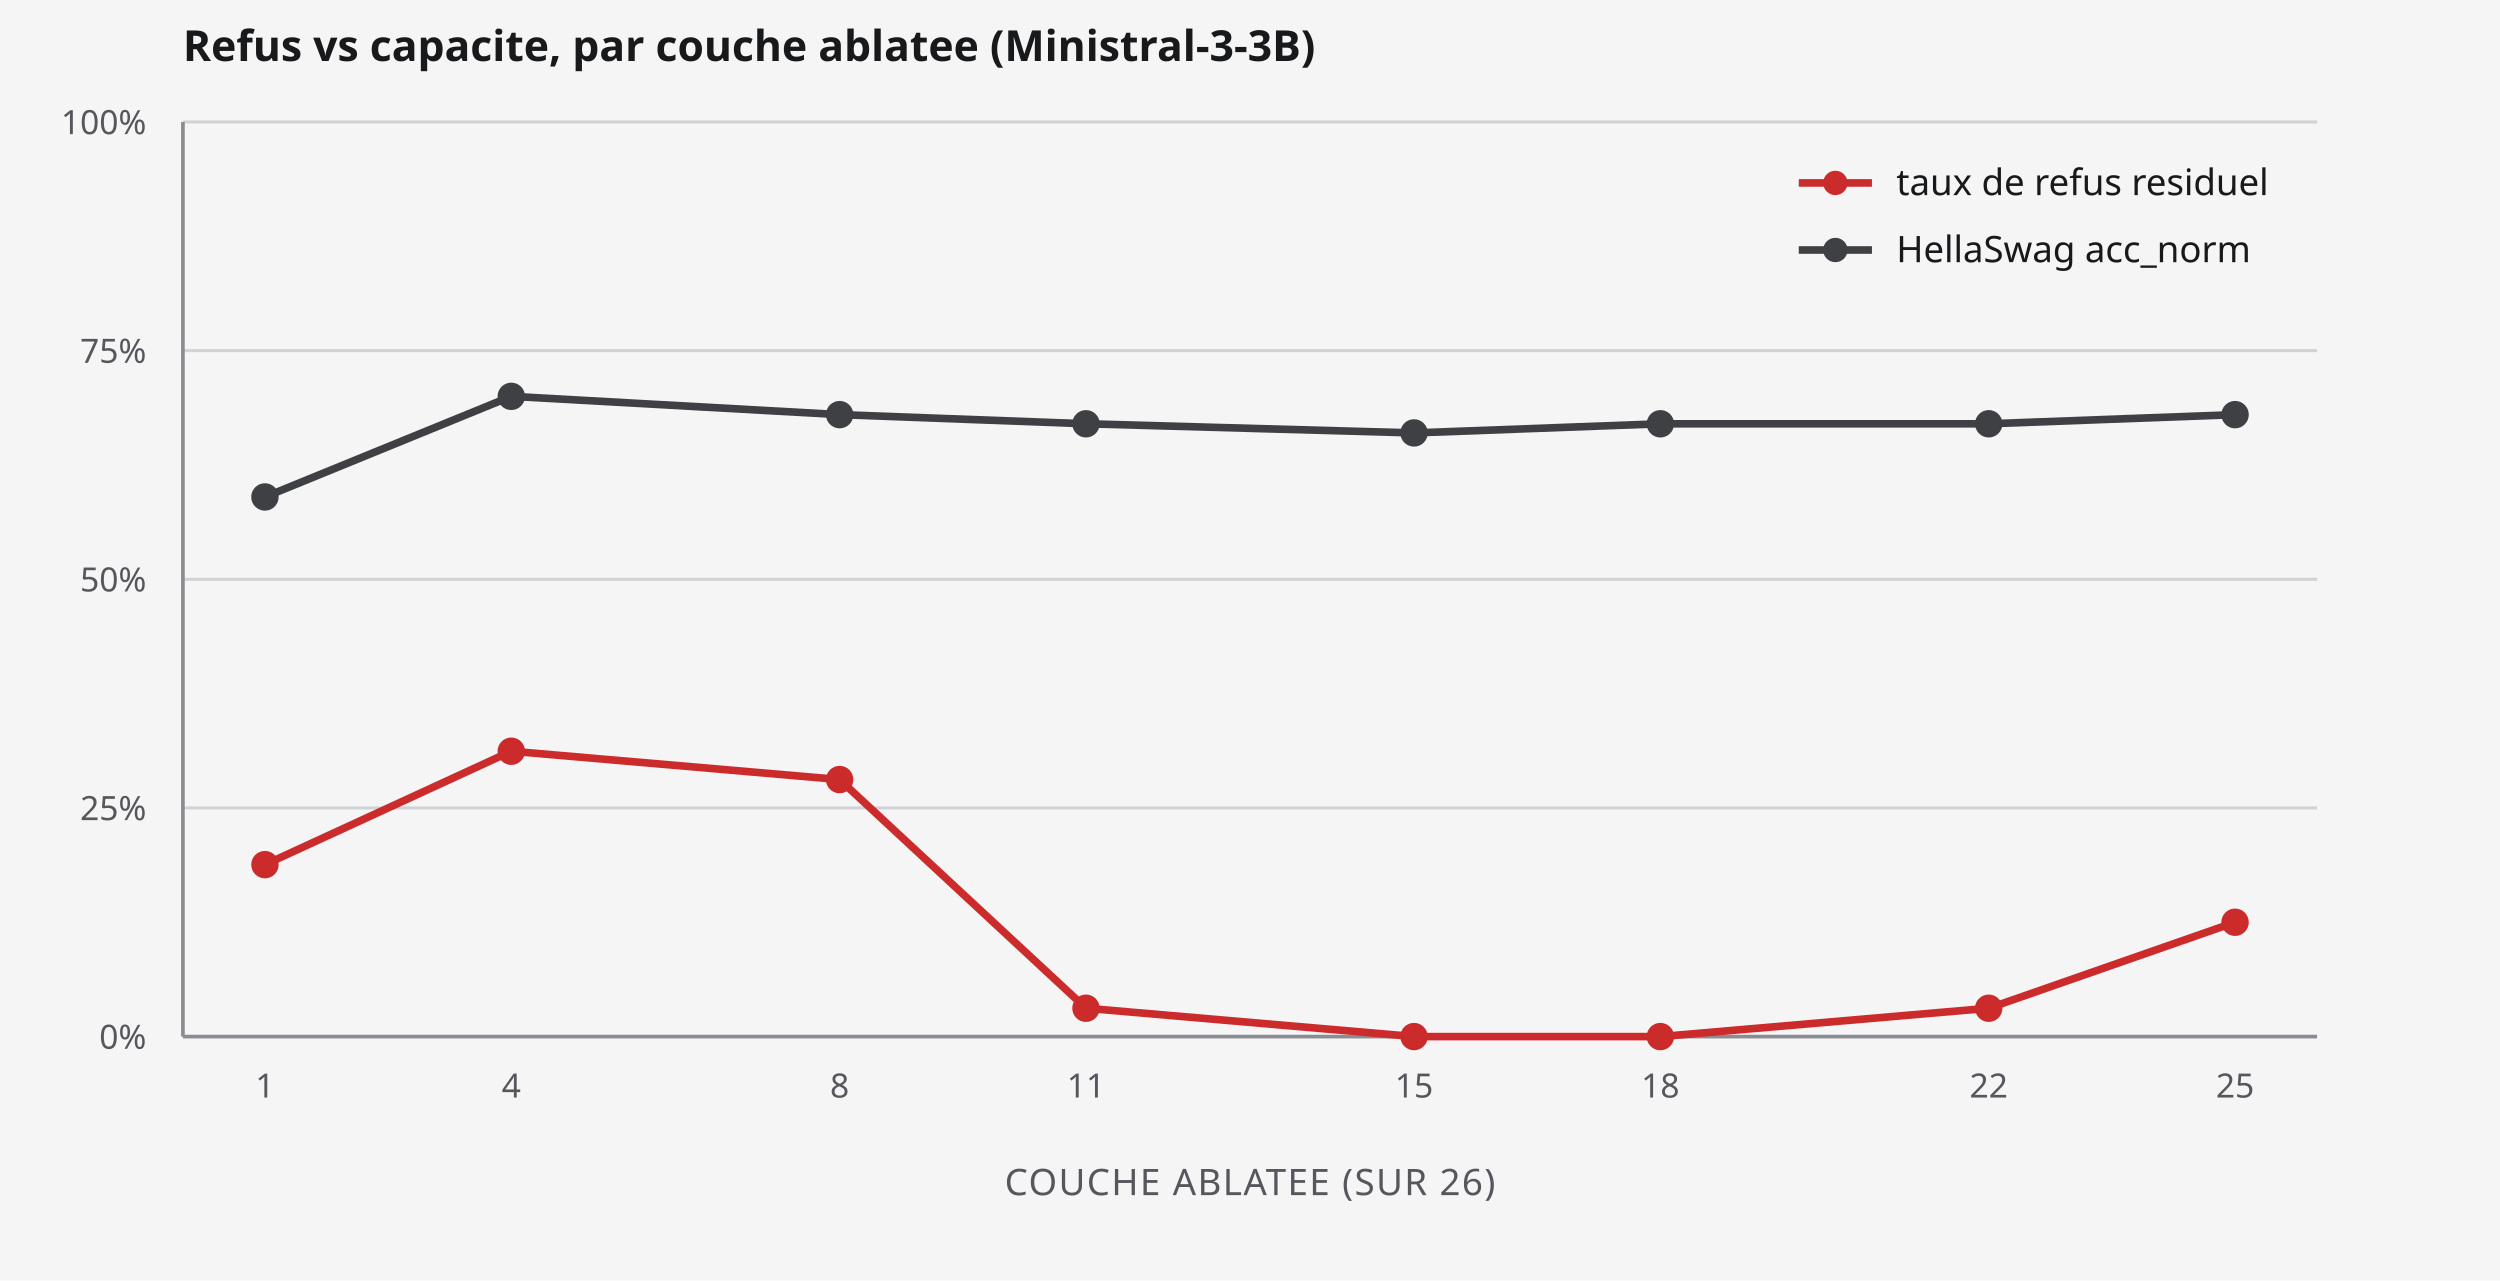
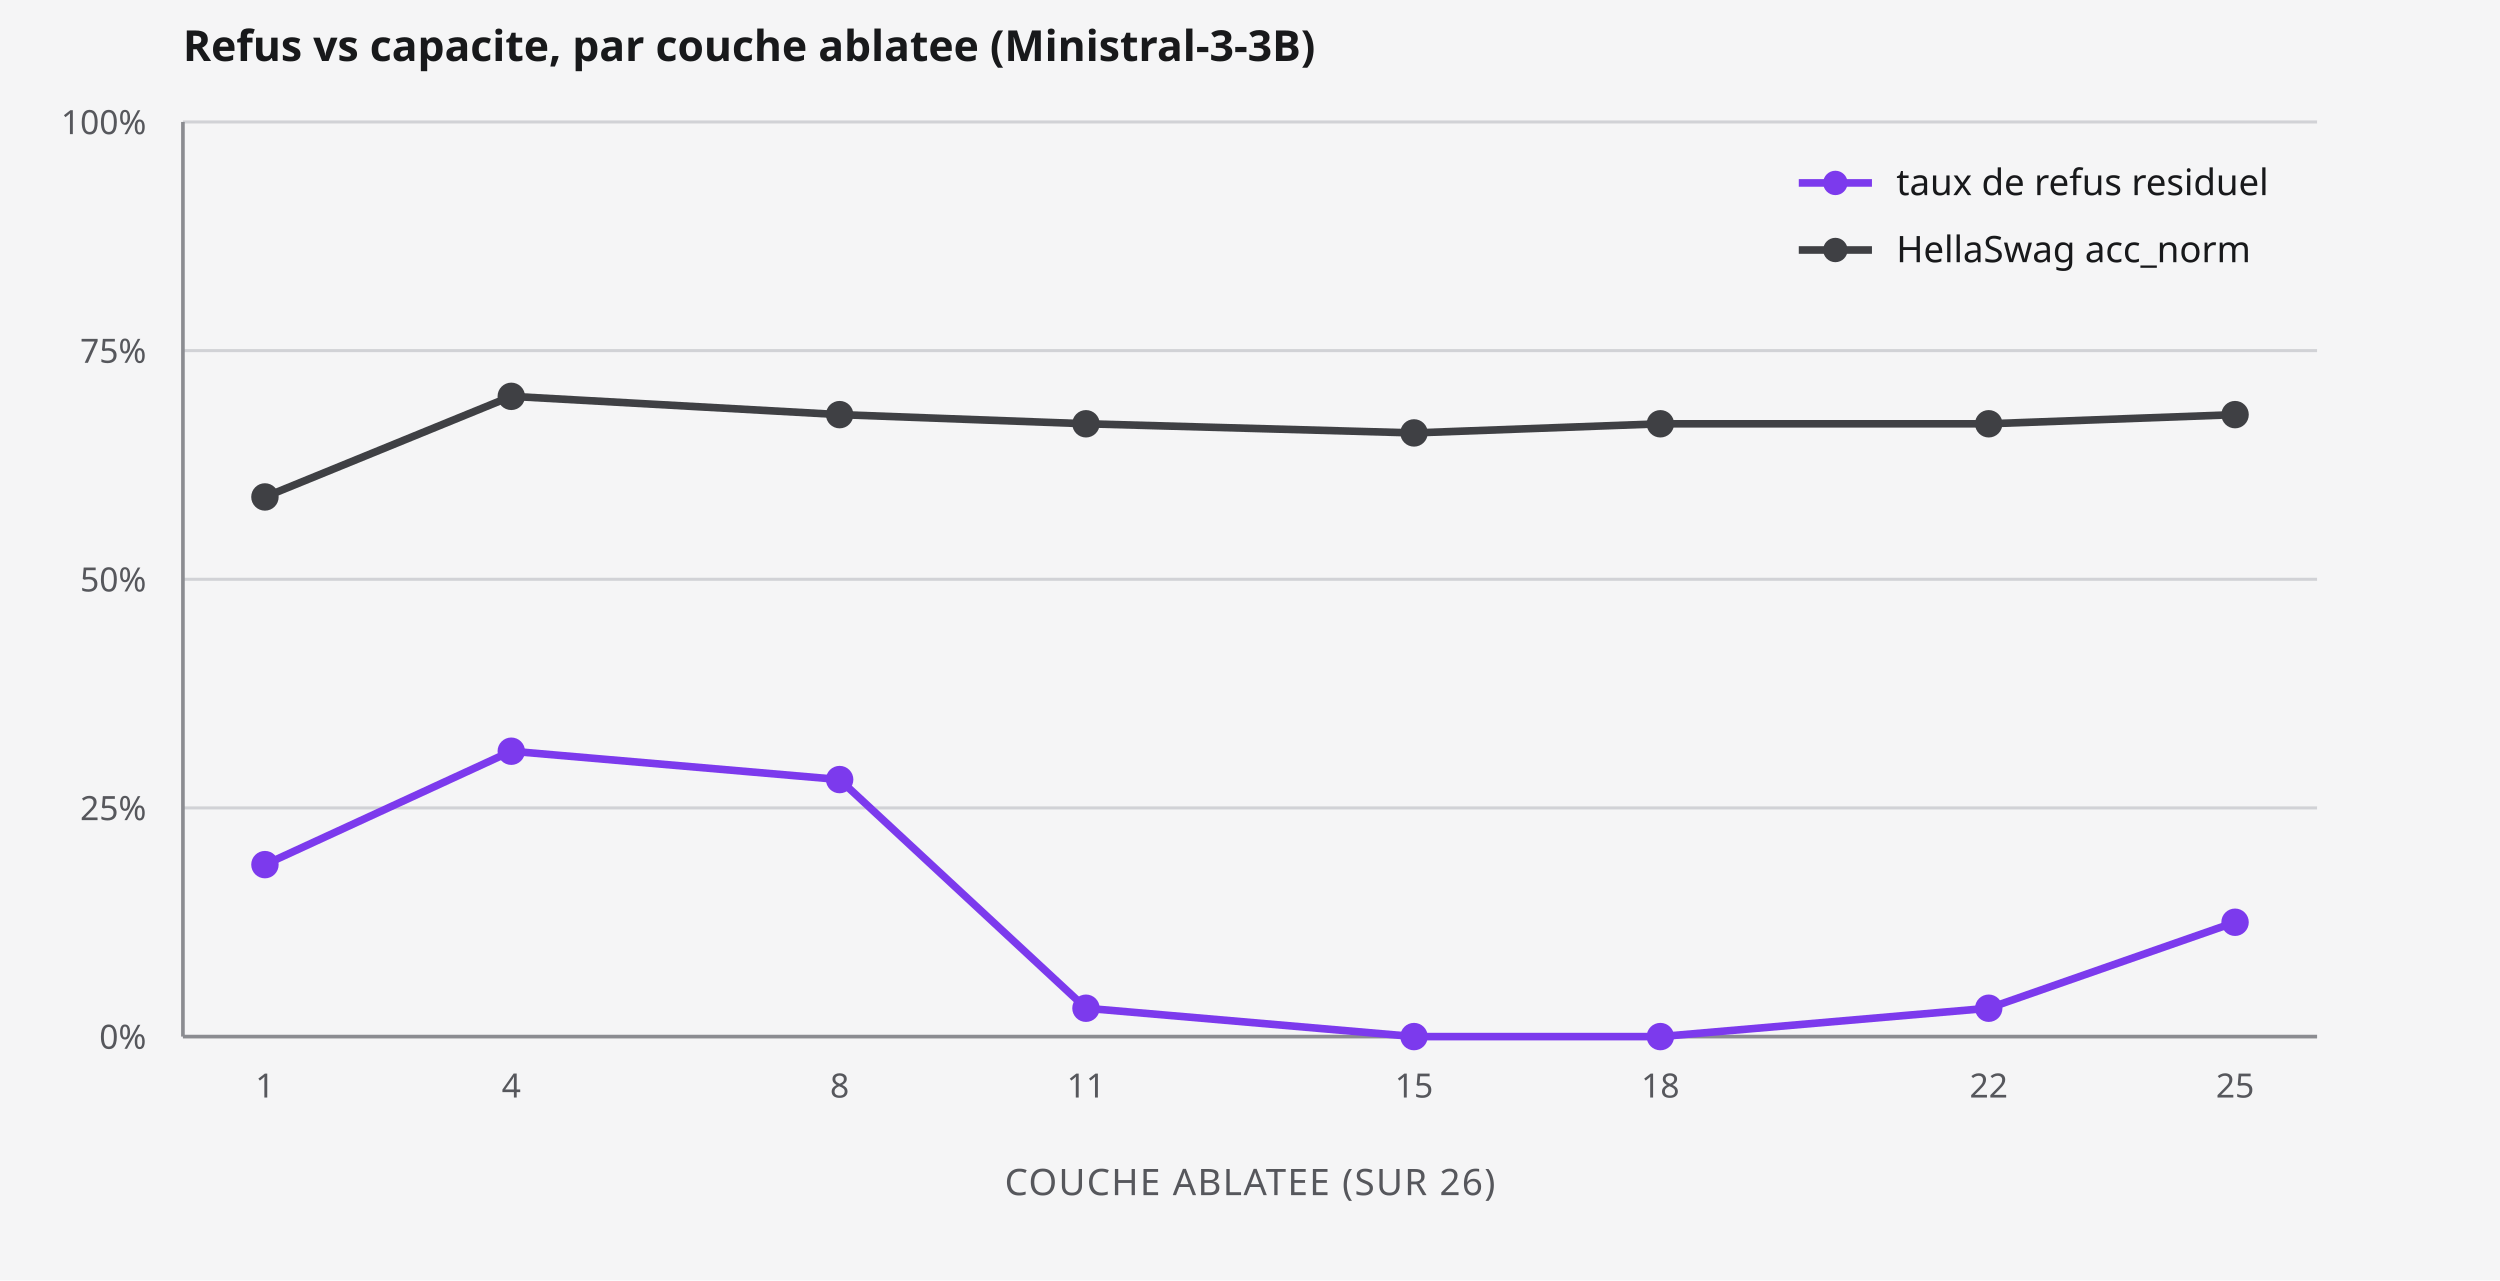
<svg xmlns="http://www.w3.org/2000/svg" viewBox="0 0 820 420" role="img" aria-label="Taux de refus residuel et capacite HellaSwag en fonction de la couche ablatee, sur 8 couches reparties de 1 a 25">
  <style>
    :root { color-scheme: light dark; }
    .bg { fill: #f5f5f6; }
    .grid { stroke: #d1d2d6; stroke-width: 1; }
    .axis { stroke: #8b8c91; stroke-width: 1.2; }
    .ink { fill: #18191b; }
    .muted { fill: #56575c; }
-     .harm-line { stroke: #cc2b2b; stroke-width: 2.5; fill: none; }
-     .harm-dot { fill: #cc2b2b; }
+     .harm-line { stroke: #7c3aed; stroke-width: 2.5; fill: none; }
+     .harm-dot { fill: #7c3aed; }
    .safe-line { stroke: #3f4044; stroke-width: 2.5; fill: none; }
    .safe-dot { fill: #3f4044; }
    text { font-family: 'IBM Plex Sans', 'Segoe UI', system-ui, sans-serif; }
    .mono { font-family: 'IBM Plex Mono', Consolas, monospace; }
    @media (prefers-color-scheme: dark) {
      .bg { fill: #0e0f10; }
      .grid { stroke: #2a2b2e; }
      .axis { stroke: #6a6b70; }
      .ink { fill: #ededee; }
      .muted { fill: #9a9ba0; }
-       .harm-line { stroke: #ff4c4c; }
-       .harm-dot { fill: #ff4c4c; }
+       .harm-line { stroke: #b388ff; }
+       .harm-dot { fill: #b388ff; }
      .safe-line { stroke: #d5d6da; }
      .safe-dot { fill: #d5d6da; }
    }
  </style>
  <rect class="bg" x="0" y="0" width="820" height="420" />
  <g class="mono">
    <line class="grid" x1="60" y1="340" x2="760" y2="340" />
    <line class="grid" x1="60" y1="265" x2="760" y2="265" />
    <line class="grid" x1="60" y1="190" x2="760" y2="190" />
    <line class="grid" x1="60" y1="115" x2="760" y2="115" />
    <line class="grid" x1="60" y1="40" x2="760" y2="40" />
    <text class="muted" x="48" y="344" font-size="11" text-anchor="end">0%</text>
    <text class="muted" x="48" y="269" font-size="11" text-anchor="end">25%</text>
    <text class="muted" x="48" y="194" font-size="11" text-anchor="end">50%</text>
    <text class="muted" x="48" y="119" font-size="11" text-anchor="end">75%</text>
    <text class="muted" x="48" y="44" font-size="11" text-anchor="end">100%</text>
  </g>
  <line class="axis" x1="60" y1="340" x2="760" y2="340" />
  <line class="axis" x1="60" y1="40" x2="60" y2="340" />
  <g class="mono">
    <text class="muted" x="86.9" y="360" font-size="11" text-anchor="middle">1</text>
    <text class="muted" x="167.7" y="360" font-size="11" text-anchor="middle">4</text>
    <text class="muted" x="275.4" y="360" font-size="11" text-anchor="middle">8</text>
    <text class="muted" x="356.2" y="360" font-size="11" text-anchor="middle">11</text>
    <text class="muted" x="463.8" y="360" font-size="11" text-anchor="middle">15</text>
    <text class="muted" x="544.6" y="360" font-size="11" text-anchor="middle">18</text>
    <text class="muted" x="652.3" y="360" font-size="11" text-anchor="middle">22</text>
    <text class="muted" x="733.1" y="360" font-size="11" text-anchor="middle">25</text>
    <text class="muted" x="410" y="392" font-size="12" text-anchor="middle" letter-spacing="0.04em">COUCHE ABLATEE (SUR 26)</text>
  </g>
  <polyline class="safe-line" points="86.9,163 167.7,130 275.4,136 356.2,139 463.8,142 544.6,139 652.3,139 733.1,136" />
  <g class="safe-dot">
    <circle cx="86.9" cy="163" r="4.5" />
    <circle cx="167.7" cy="130" r="4.5" />
    <circle cx="275.4" cy="136" r="4.5" />
    <circle cx="356.2" cy="139" r="4.5" />
    <circle cx="463.8" cy="142" r="4.5" />
    <circle cx="544.6" cy="139" r="4.5" />
    <circle cx="652.3" cy="139" r="4.5" />
    <circle cx="733.1" cy="136" r="4.5" />
  </g>
  <polyline class="harm-line" points="86.9,283.6 167.7,246.4 275.4,255.7 356.2,330.7 463.8,340 544.6,340 652.3,330.7 733.1,302.5" />
  <g class="harm-dot">
    <circle cx="86.9" cy="283.6" r="4.5" />
    <circle cx="167.7" cy="246.4" r="4.5" />
    <circle cx="275.4" cy="255.7" r="4.5" />
    <circle cx="356.2" cy="330.7" r="4.5" />
    <circle cx="463.8" cy="340" r="4.5" />
    <circle cx="544.6" cy="340" r="4.5" />
    <circle cx="652.3" cy="330.7" r="4.5" />
    <circle cx="733.1" cy="302.5" r="4.5" />
  </g>
  <g class="mono">
    <line class="harm-line" x1="590" y1="60" x2="614" y2="60" />
    <circle class="harm-dot" cx="602" cy="60" r="4" />
    <text class="ink" x="622" y="64" font-size="12">taux de refus residuel</text>
    <line class="safe-line" x1="590" y1="82" x2="614" y2="82" />
    <circle class="safe-dot" cx="602" cy="82" r="4" />
    <text class="ink" x="622" y="86" font-size="12">HellaSwag acc_norm</text>
  </g>
  <text class="ink" x="60" y="20" font-size="14" font-weight="600">Refus vs capacite, par couche ablatee (Ministral-3-3B)</text>
</svg>
